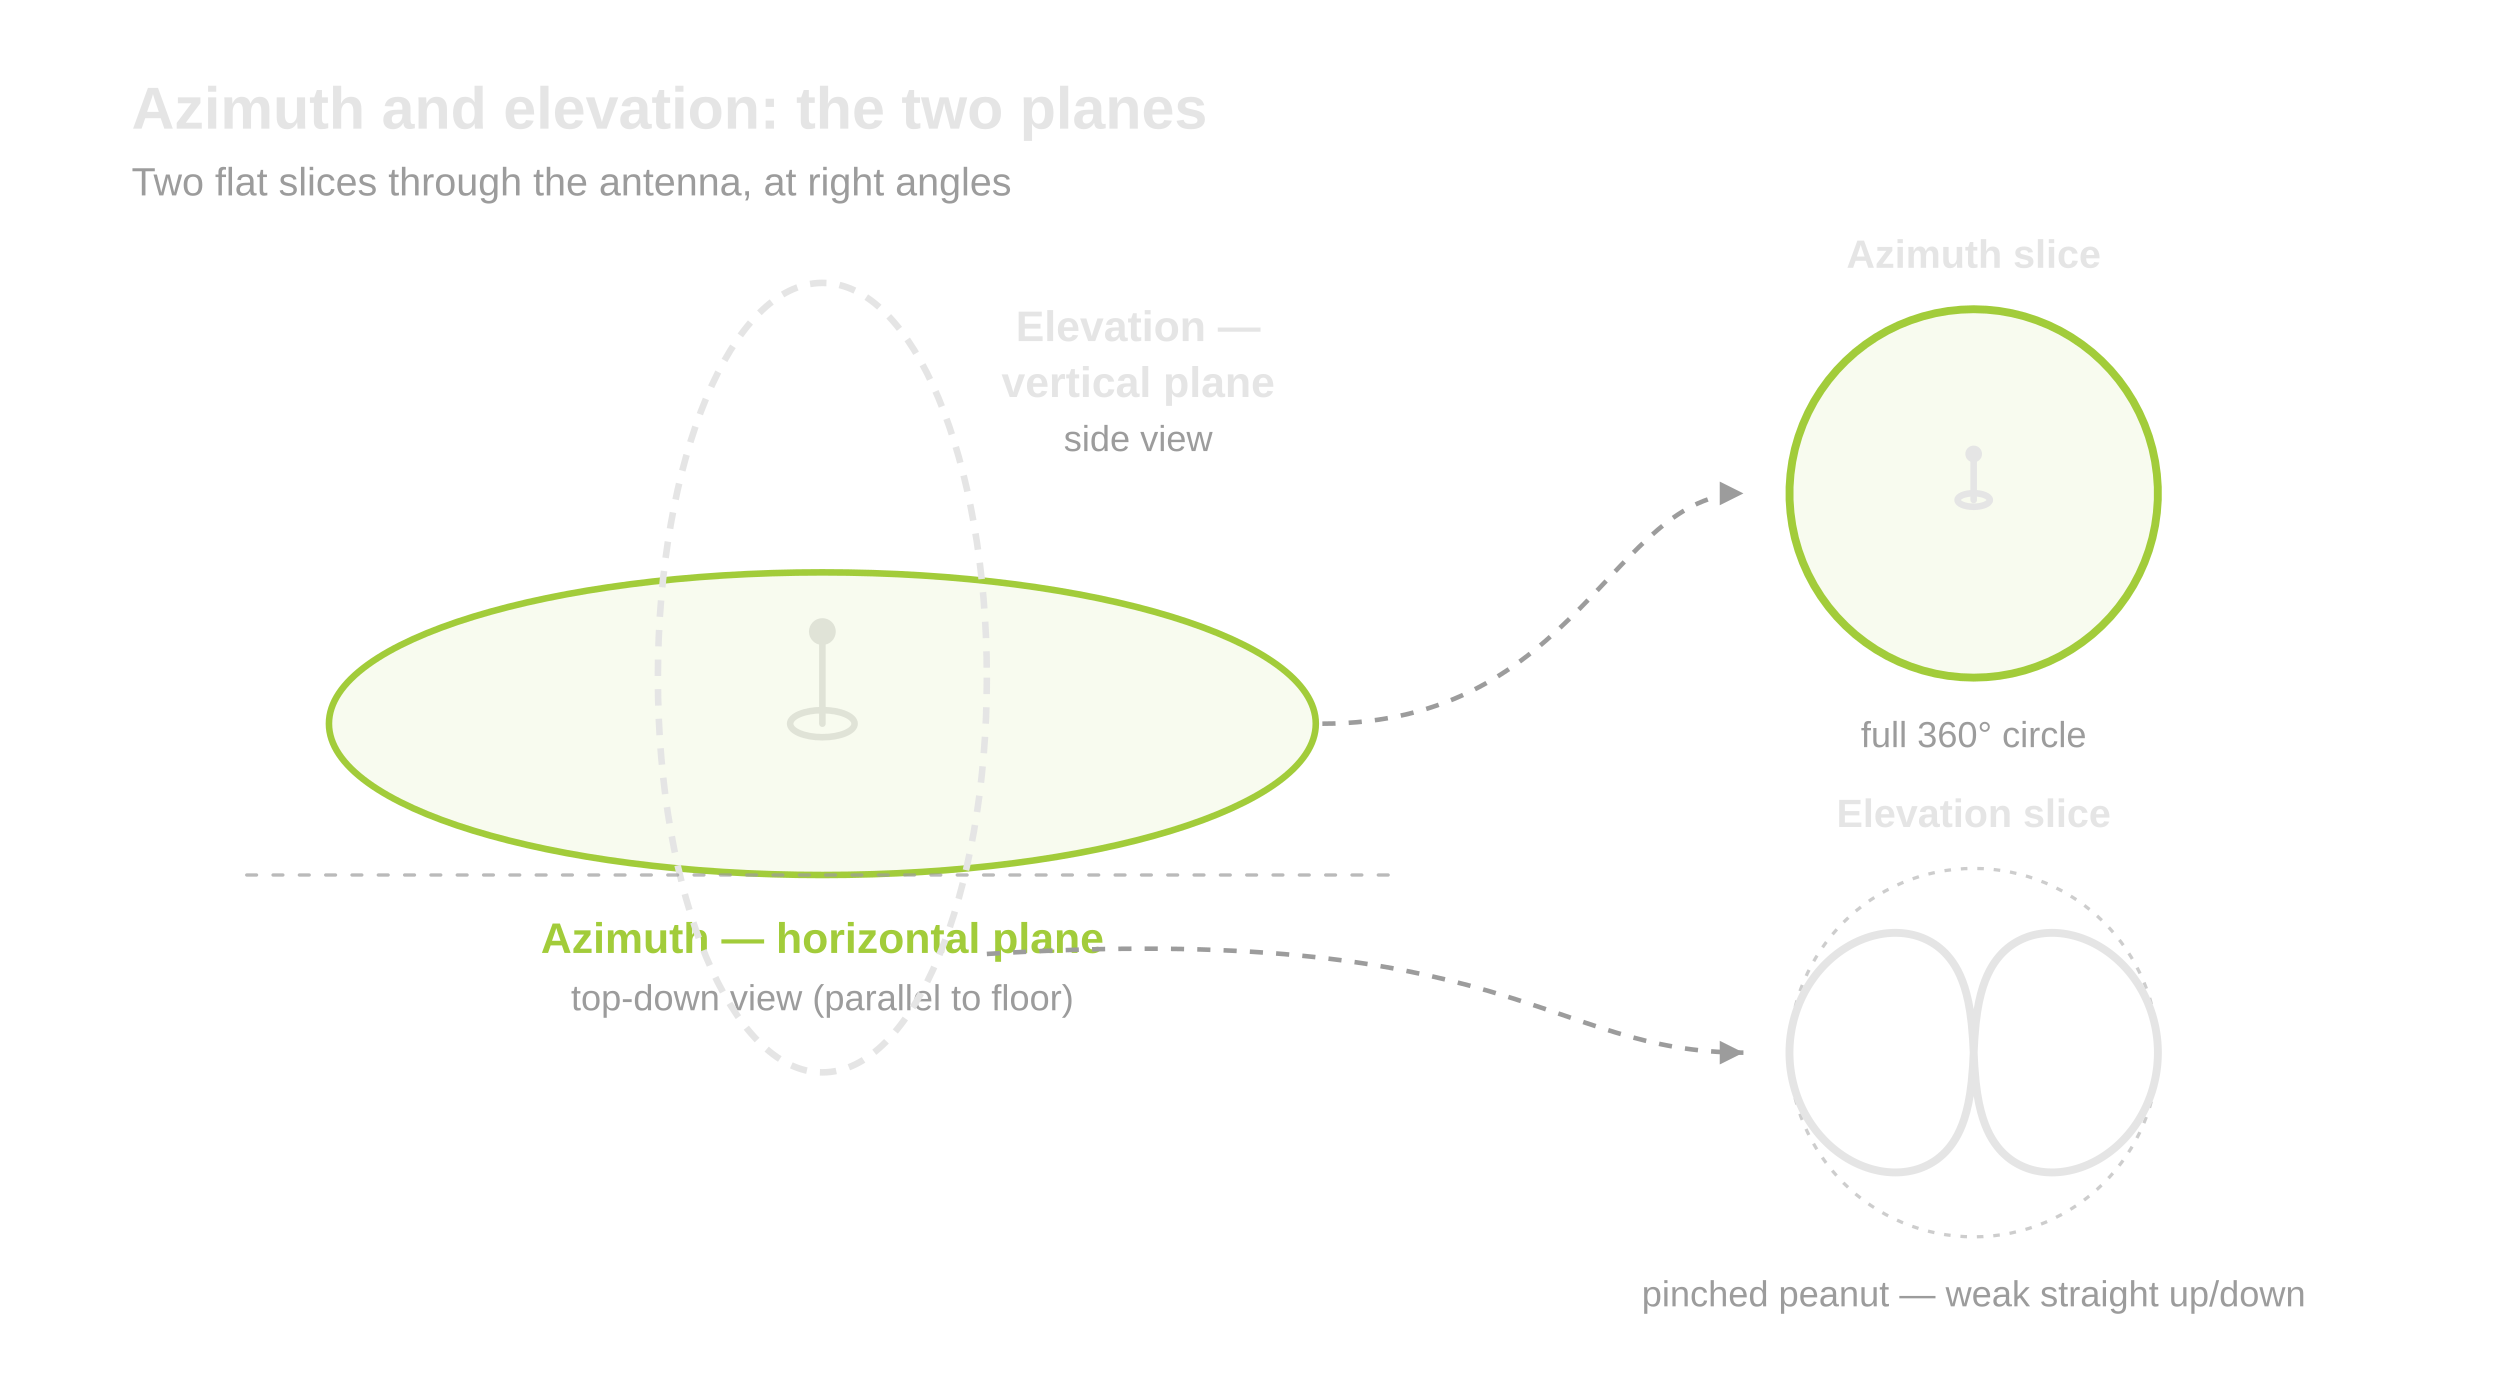
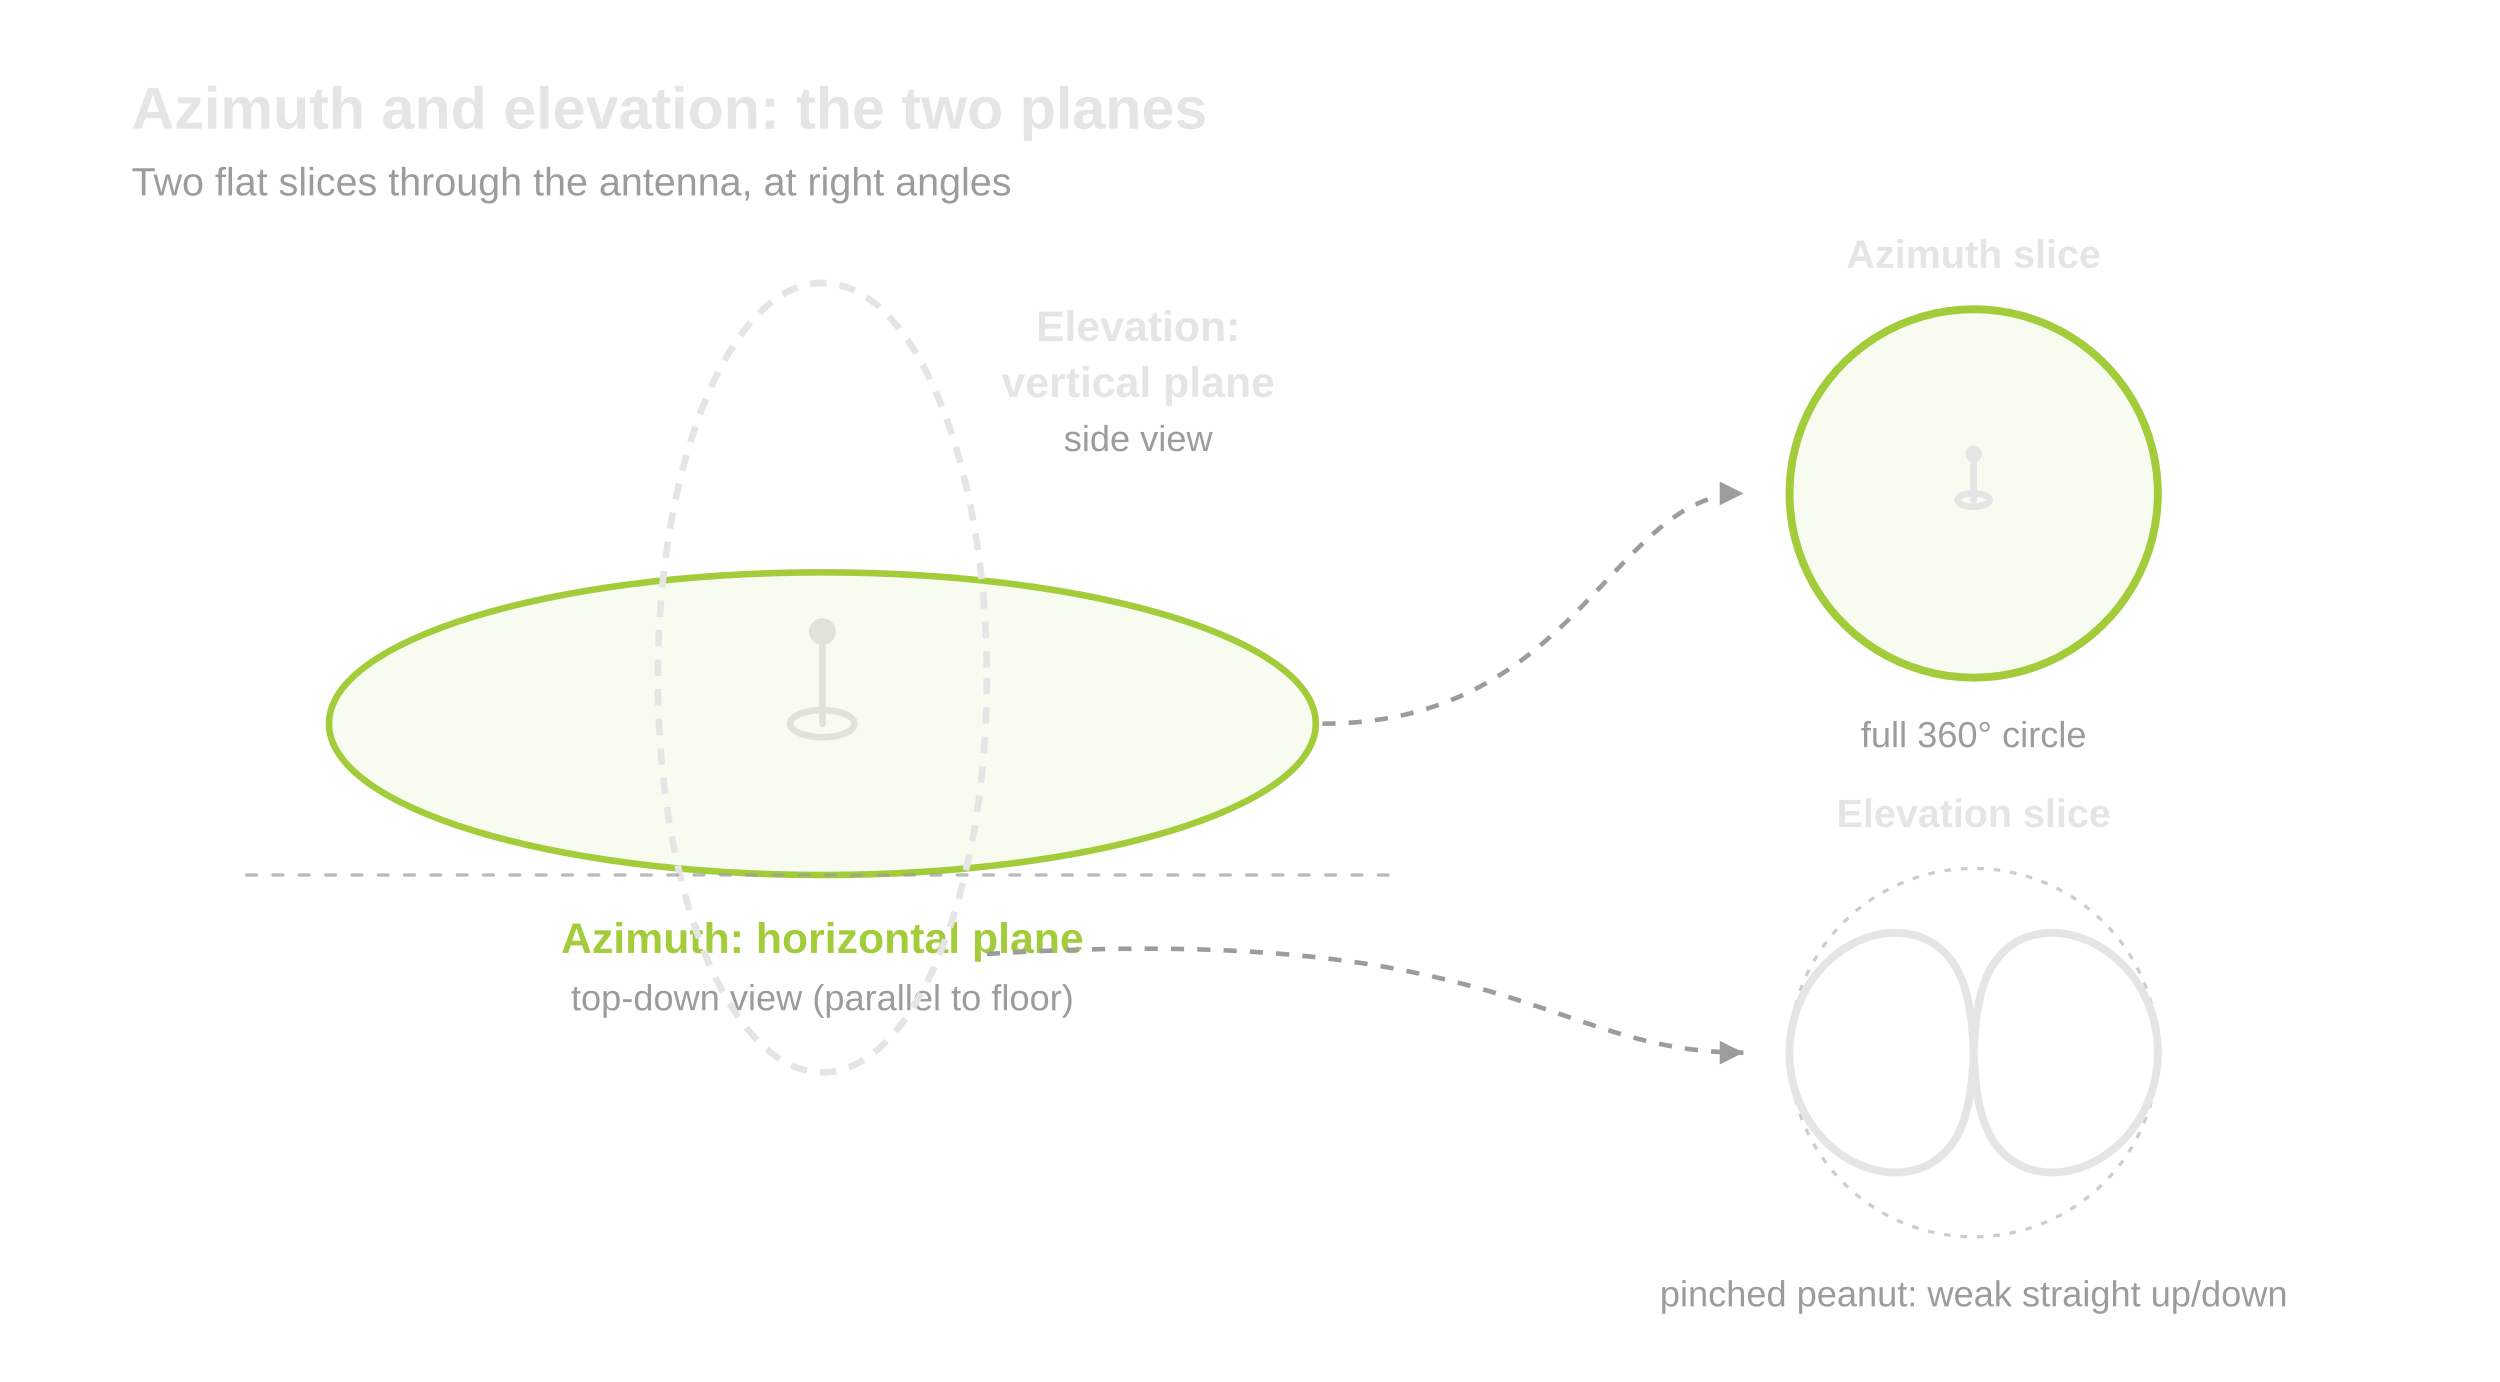
<svg xmlns="http://www.w3.org/2000/svg" viewBox="0 0 760 420" width="760" height="420" role="img" aria-label="Azimuth (horizontal) and elevation (vertical) cutting planes through an antenna, each producing its flat polar slice: a full circle in azimuth and a pinched peanut in elevation">
  <defs>
  </defs>
  <text x="40" y="34" font-family="'IBM Plex Sans','Helvetica Neue',Arial,sans-serif" font-size="18" fill="#E5E5E5" text-anchor="start" font-weight="700" letter-spacing="0" dominant-baseline="middle">Azimuth and elevation: the two planes</text>
  <text x="40" y="56" font-family="'IBM Plex Sans','Helvetica Neue',Arial,sans-serif" font-size="12" fill="#9C9C9C" text-anchor="start" font-weight="400" letter-spacing="0" dominant-baseline="middle">Two flat slices through the antenna, at right angles</text>
  <g>
    <path d="M250 220 L250 192" stroke="#E5E5E5" fill="none" stroke-width="2" stroke-linecap="round" stroke-linejoin="round" opacity="1" />
    <circle cx="250" cy="192" r="3.08" stroke="#E5E5E5" stroke-width="2" fill="#E5E5E5" opacity="1" />
    <ellipse cx="250" cy="220" rx="9.8" ry="4.12" stroke="#E5E5E5" stroke-width="2" fill="none" />
  </g>
  <g>
    <ellipse cx="250" cy="220" rx="150" ry="46" stroke="#A2CC3A" stroke-width="2" fill="rgba(162,204,58,0.08)" />
  </g>
-   <text x="250" y="286" font-family="'IBM Plex Sans','Helvetica Neue',Arial,sans-serif" font-size="13" fill="#A2CC3A" text-anchor="middle" font-weight="600" letter-spacing="0" dominant-baseline="middle">Azimuth — horizontal plane</text>
+   <text x="250" y="286" font-family="'IBM Plex Sans','Helvetica Neue',Arial,sans-serif" font-size="13" fill="#A2CC3A" text-anchor="middle" font-weight="600" letter-spacing="0" dominant-baseline="middle">Azimuth: horizontal plane</text>
  <text x="250" y="304" font-family="'IBM Plex Sans','Helvetica Neue',Arial,sans-serif" font-size="11" fill="#9C9C9C" text-anchor="middle" font-weight="400" letter-spacing="0" dominant-baseline="middle">top-down view (parallel to floor)</text>
  <ellipse cx="250" cy="206" rx="50" ry="120" stroke="#E5E5E5" stroke-width="2" fill="none" stroke-dasharray="5 4" />
-   <text x="346" y="100" font-family="'IBM Plex Sans','Helvetica Neue',Arial,sans-serif" font-size="13" fill="#E5E5E5" text-anchor="middle" font-weight="600" letter-spacing="0" dominant-baseline="middle">Elevation —</text>
+   <text x="346" y="100" font-family="'IBM Plex Sans','Helvetica Neue',Arial,sans-serif" font-size="13" fill="#E5E5E5" text-anchor="middle" font-weight="600" letter-spacing="0" dominant-baseline="middle">Elevation:</text>
  <text x="346" y="117" font-family="'IBM Plex Sans','Helvetica Neue',Arial,sans-serif" font-size="13" fill="#E5E5E5" text-anchor="middle" font-weight="600" letter-spacing="0" dominant-baseline="middle">vertical plane</text>
  <text x="346" y="134" font-family="'IBM Plex Sans','Helvetica Neue',Arial,sans-serif" font-size="11" fill="#9C9C9C" text-anchor="middle" font-weight="400" letter-spacing="0" dominant-baseline="middle">side view</text>
  <line x1="75" y1="266" x2="425" y2="266" stroke="#9C9C9C" stroke-width="1" stroke-linecap="round" stroke-dasharray="3 5" opacity="0.7" />
  <circle cx="600" cy="150" r="56" stroke="#9C9C9C" stroke-width="1" fill="none" stroke-dasharray="2 3" opacity="0.5" />
  <path d="M600.00 94.00 L603.91 94.14 L607.79 94.54 L611.64 95.22 L615.44 96.17 L619.15 97.38 L622.78 98.84 L626.29 100.55 L629.68 102.51 L632.92 104.70 L636.00 107.10 L638.90 109.72 L641.62 112.53 L644.13 115.52 L646.43 118.69 L648.50 122.00 L650.33 125.45 L651.92 129.02 L653.26 132.70 L654.34 136.45 L655.15 140.28 L655.69 144.15 L655.97 148.05 L655.97 151.95 L655.69 155.85 L655.15 159.72 L654.34 163.55 L653.26 167.30 L651.92 170.98 L650.33 174.55 L648.50 178.00 L646.43 181.31 L644.13 184.48 L641.62 187.47 L638.90 190.28 L636.00 192.90 L632.92 195.30 L629.68 197.49 L626.29 199.45 L622.78 201.16 L619.15 202.62 L615.44 203.83 L611.64 204.78 L607.79 205.46 L603.91 205.86 L600.00 206.00 L596.09 205.86 L592.21 205.46 L588.36 204.78 L584.56 203.83 L580.85 202.62 L577.22 201.16 L573.71 199.45 L570.32 197.49 L567.08 195.30 L564.00 192.90 L561.10 190.28 L558.38 187.47 L555.87 184.48 L553.57 181.31 L551.50 178.00 L549.67 174.55 L548.08 170.98 L546.74 167.30 L545.66 163.55 L544.85 159.72 L544.31 155.85 L544.03 151.95 L544.03 148.05 L544.31 144.15 L544.85 140.28 L545.66 136.45 L546.74 132.70 L548.08 129.02 L549.67 125.45 L551.50 122.00 L553.57 118.69 L555.87 115.52 L558.38 112.53 L561.10 109.72 L564.00 107.10 L567.08 104.70 L570.32 102.51 L573.71 100.55 L577.22 98.84 L580.85 97.38 L584.56 96.17 L588.36 95.22 L592.21 94.54 L596.09 94.14 L600.00 94.00 Z" stroke="#A2CC3A" fill="rgba(162,204,58,0.08)" stroke-width="2.4" stroke-linecap="round" stroke-linejoin="round" opacity="1" />
  <g>
    <path d="M600 152 L600 138" stroke="#E5E5E5" fill="none" stroke-width="2" stroke-linecap="round" stroke-linejoin="round" opacity="1" />
    <circle cx="600" cy="138" r="1.54" stroke="#E5E5E5" stroke-width="2" fill="#E5E5E5" opacity="1" />
    <ellipse cx="600" cy="152" rx="4.9" ry="2.06" stroke="#E5E5E5" stroke-width="2" fill="none" />
  </g>
  <text x="600" y="78" font-family="'IBM Plex Sans','Helvetica Neue',Arial,sans-serif" font-size="12" fill="#E5E5E5" text-anchor="middle" font-weight="600" letter-spacing="0" dominant-baseline="middle">Azimuth slice</text>
  <text x="600" y="96" font-family="'IBM Plex Sans','Helvetica Neue',Arial,sans-serif" font-size="1" fill="#9C9C9C" text-anchor="middle" font-weight="400" letter-spacing="0" dominant-baseline="middle" />
  <text x="600" y="224" font-family="'IBM Plex Sans','Helvetica Neue',Arial,sans-serif" font-size="11" fill="#9C9C9C" text-anchor="middle" font-weight="400" letter-spacing="0" dominant-baseline="middle">full 360° circle</text>
  <circle cx="600" cy="320" r="56" stroke="#9C9C9C" stroke-width="1" fill="none" stroke-dasharray="2 3" opacity="0.5" />
  <path d="M600.00 320.00 L600.00 320.00 L600.00 320.00 L600.22 315.74 L600.62 311.09 L601.09 307.50 L601.62 304.57 L602.20 302.12 L602.81 300.01 L603.46 298.17 L604.14 296.54 L604.84 295.09 L605.57 293.79 L606.32 292.62 L607.09 291.56 L607.88 290.60 L608.68 289.72 L609.50 288.93 L610.33 288.21 L611.17 287.55 L612.03 286.96 L612.89 286.43 L613.76 285.95 L614.64 285.52 L615.52 285.14 L616.41 284.80 L617.31 284.51 L618.21 284.26 L619.11 284.06 L620.02 283.89 L620.92 283.76 L621.83 283.66 L622.74 283.61 L623.65 283.58 L624.56 283.59 L625.46 283.64 L626.36 283.71 L627.26 283.82 L628.16 283.96 L629.05 284.13 L629.93 284.33 L630.81 284.55 L631.69 284.81 L632.55 285.09 L633.41 285.40 L634.26 285.74 L635.11 286.10 L635.94 286.49 L636.76 286.90 L637.57 287.34 L638.37 287.80 L639.16 288.29 L639.94 288.80 L640.70 289.33 L641.45 289.88 L642.19 290.46 L642.91 291.05 L643.62 291.67 L644.31 292.31 L644.99 292.97 L645.65 293.64 L646.29 294.34 L646.92 295.05 L647.53 295.78 L648.12 296.53 L648.69 297.30 L649.24 298.08 L649.78 298.87 L650.29 299.68 L650.78 300.51 L651.26 301.34 L651.71 302.20 L652.14 303.06 L652.55 303.93 L652.94 304.82 L653.30 305.72 L653.65 306.62 L653.97 307.54 L654.27 308.47 L654.54 309.40 L654.79 310.34 L655.02 311.29 L655.23 312.24 L655.41 313.20 L655.56 314.16 L655.70 315.13 L655.81 316.10 L655.89 317.07 L655.95 318.05 L655.99 319.02 L656.00 320.00 L655.99 320.98 L655.95 321.95 L655.89 322.93 L655.81 323.90 L655.70 324.87 L655.56 325.84 L655.41 326.80 L655.23 327.76 L655.02 328.71 L654.79 329.66 L654.54 330.60 L654.27 331.53 L653.97 332.46 L653.65 333.38 L653.30 334.28 L652.94 335.18 L652.55 336.07 L652.14 336.94 L651.71 337.80 L651.26 338.66 L650.78 339.49 L650.29 340.32 L649.78 341.13 L649.24 341.92 L648.69 342.70 L648.12 343.47 L647.53 344.22 L646.92 344.95 L646.29 345.66 L645.65 346.36 L644.99 347.03 L644.31 347.69 L643.62 348.33 L642.91 348.95 L642.19 349.54 L641.45 350.12 L640.70 350.67 L639.94 351.20 L639.16 351.71 L638.37 352.20 L637.57 352.66 L636.76 353.10 L635.94 353.51 L635.11 353.90 L634.26 354.26 L633.41 354.60 L632.55 354.91 L631.69 355.19 L630.81 355.45 L629.93 355.67 L629.05 355.87 L628.16 356.04 L627.26 356.18 L626.36 356.29 L625.46 356.36 L624.56 356.41 L623.65 356.42 L622.74 356.39 L621.83 356.34 L620.92 356.24 L620.02 356.11 L619.11 355.94 L618.21 355.74 L617.31 355.49 L616.41 355.20 L615.52 354.86 L614.64 354.48 L613.76 354.05 L612.89 353.57 L612.03 353.04 L611.17 352.45 L610.33 351.79 L609.50 351.07 L608.68 350.28 L607.88 349.40 L607.09 348.44 L606.32 347.38 L605.57 346.21 L604.84 344.91 L604.14 343.46 L603.46 341.83 L602.81 339.99 L602.20 337.88 L601.62 335.43 L601.09 332.50 L600.62 328.91 L600.22 324.26 L600.00 320.00 L600.00 320.00 L600.00 320.00 L600.00 320.00 L600.00 320.00 L599.78 324.26 L599.38 328.91 L598.91 332.50 L598.38 335.43 L597.80 337.88 L597.19 339.99 L596.54 341.83 L595.86 343.46 L595.16 344.91 L594.43 346.21 L593.68 347.38 L592.91 348.44 L592.12 349.40 L591.32 350.28 L590.50 351.07 L589.67 351.79 L588.83 352.45 L587.97 353.04 L587.11 353.57 L586.24 354.05 L585.36 354.48 L584.48 354.86 L583.59 355.20 L582.69 355.49 L581.79 355.74 L580.89 355.94 L579.98 356.11 L579.08 356.24 L578.17 356.34 L577.26 356.39 L576.35 356.42 L575.44 356.41 L574.54 356.36 L573.64 356.29 L572.74 356.18 L571.84 356.04 L570.95 355.87 L570.07 355.67 L569.19 355.45 L568.31 355.19 L567.45 354.91 L566.59 354.60 L565.74 354.26 L564.89 353.90 L564.06 353.51 L563.24 353.10 L562.43 352.66 L561.63 352.20 L560.84 351.71 L560.06 351.20 L559.30 350.67 L558.55 350.12 L557.81 349.54 L557.09 348.95 L556.38 348.33 L555.69 347.69 L555.01 347.03 L554.35 346.36 L553.71 345.66 L553.08 344.95 L552.47 344.22 L551.88 343.47 L551.31 342.70 L550.76 341.92 L550.22 341.13 L549.71 340.32 L549.22 339.49 L548.74 338.66 L548.29 337.80 L547.86 336.94 L547.45 336.07 L547.06 335.18 L546.70 334.28 L546.35 333.38 L546.03 332.46 L545.73 331.53 L545.46 330.60 L545.21 329.66 L544.98 328.71 L544.77 327.76 L544.59 326.80 L544.44 325.84 L544.30 324.87 L544.19 323.90 L544.11 322.93 L544.05 321.95 L544.01 320.98 L544.00 320.00 L544.01 319.02 L544.05 318.05 L544.11 317.07 L544.19 316.10 L544.30 315.13 L544.44 314.16 L544.59 313.20 L544.77 312.24 L544.98 311.29 L545.21 310.34 L545.46 309.40 L545.73 308.47 L546.03 307.54 L546.35 306.62 L546.70 305.72 L547.06 304.82 L547.45 303.93 L547.86 303.06 L548.29 302.20 L548.74 301.34 L549.22 300.51 L549.71 299.68 L550.22 298.87 L550.76 298.08 L551.31 297.30 L551.88 296.53 L552.47 295.78 L553.08 295.05 L553.71 294.34 L554.35 293.64 L555.01 292.97 L555.69 292.31 L556.38 291.67 L557.09 291.05 L557.81 290.46 L558.55 289.88 L559.30 289.33 L560.06 288.80 L560.84 288.29 L561.63 287.80 L562.43 287.34 L563.24 286.90 L564.06 286.49 L564.89 286.10 L565.74 285.74 L566.59 285.40 L567.45 285.09 L568.31 284.81 L569.19 284.55 L570.07 284.33 L570.95 284.13 L571.84 283.96 L572.74 283.82 L573.64 283.71 L574.54 283.64 L575.44 283.59 L576.35 283.58 L577.26 283.61 L578.17 283.66 L579.08 283.76 L579.98 283.89 L580.89 284.06 L581.79 284.26 L582.69 284.51 L583.59 284.80 L584.48 285.14 L585.36 285.52 L586.24 285.95 L587.11 286.43 L587.97 286.96 L588.83 287.55 L589.67 288.21 L590.50 288.93 L591.32 289.72 L592.12 290.60 L592.91 291.56 L593.68 292.62 L594.43 293.79 L595.16 295.09 L595.86 296.54 L596.54 298.17 L597.19 300.01 L597.80 302.12 L598.38 304.57 L598.91 307.50 L599.38 311.09 L599.78 315.74 L600.00 320.00 L600.00 320.00 L600.00 320.00 Z" stroke="#E5E5E5" fill="none" stroke-width="2.4" stroke-linecap="round" stroke-linejoin="round" opacity="1" />
  <text x="600" y="248" font-family="'IBM Plex Sans','Helvetica Neue',Arial,sans-serif" font-size="12" fill="#E5E5E5" text-anchor="middle" font-weight="600" letter-spacing="0" dominant-baseline="middle">Elevation slice</text>
-   <text x="600" y="394" font-family="'IBM Plex Sans','Helvetica Neue',Arial,sans-serif" font-size="11" fill="#9C9C9C" text-anchor="middle" font-weight="400" letter-spacing="0" dominant-baseline="middle">pinched peanut — weak straight up/down</text>
+   <text x="600" y="394" font-family="'IBM Plex Sans','Helvetica Neue',Arial,sans-serif" font-size="11" fill="#9C9C9C" text-anchor="middle" font-weight="400" letter-spacing="0" dominant-baseline="middle">pinched peanut: weak straight up/down</text>
  <path d="M402 220 C 480 220, 490 150, 530 150" stroke="#9C9C9C" stroke-width="1.4" fill="none" stroke-dasharray="4 4" />
  <path d="M300 290 C 460 280, 470 320, 530 320" stroke="#9C9C9C" stroke-width="1.4" fill="none" stroke-dasharray="4 4" />
  <path d="M530.00 150.00 L522.80 153.60 L522.80 146.40 Z" fill="#9C9C9C" />
  <path d="M530.00 320.00 L522.80 323.60 L522.80 316.40 Z" fill="#9C9C9C" />
</svg>
